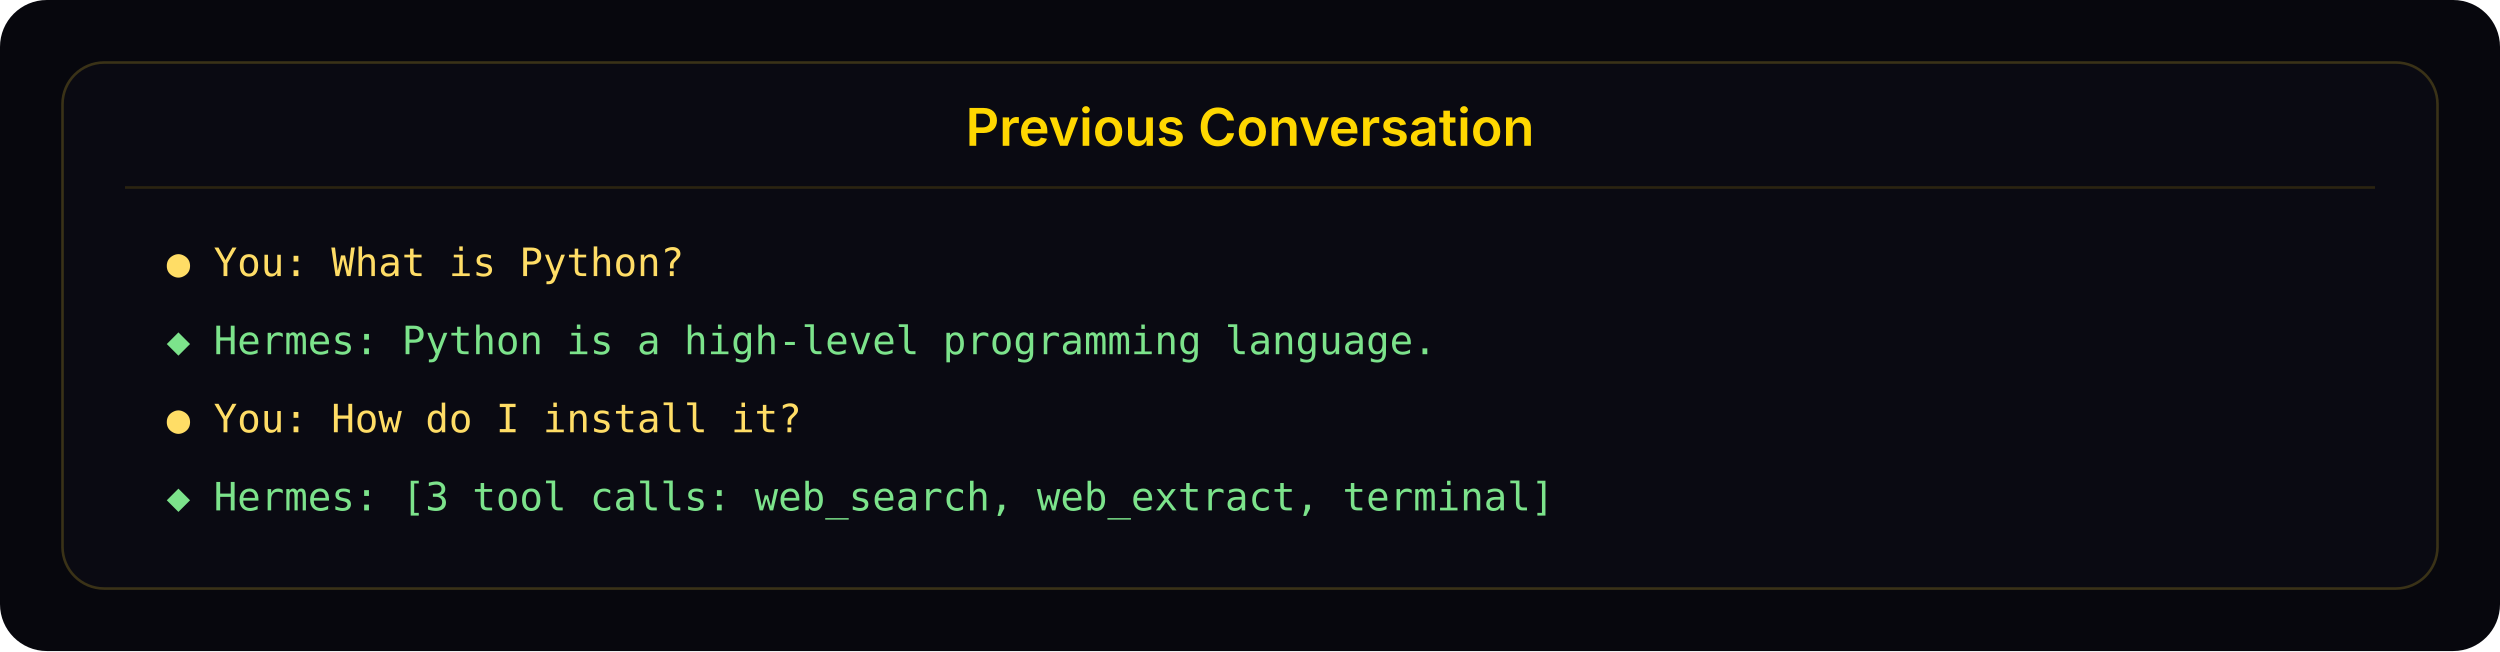
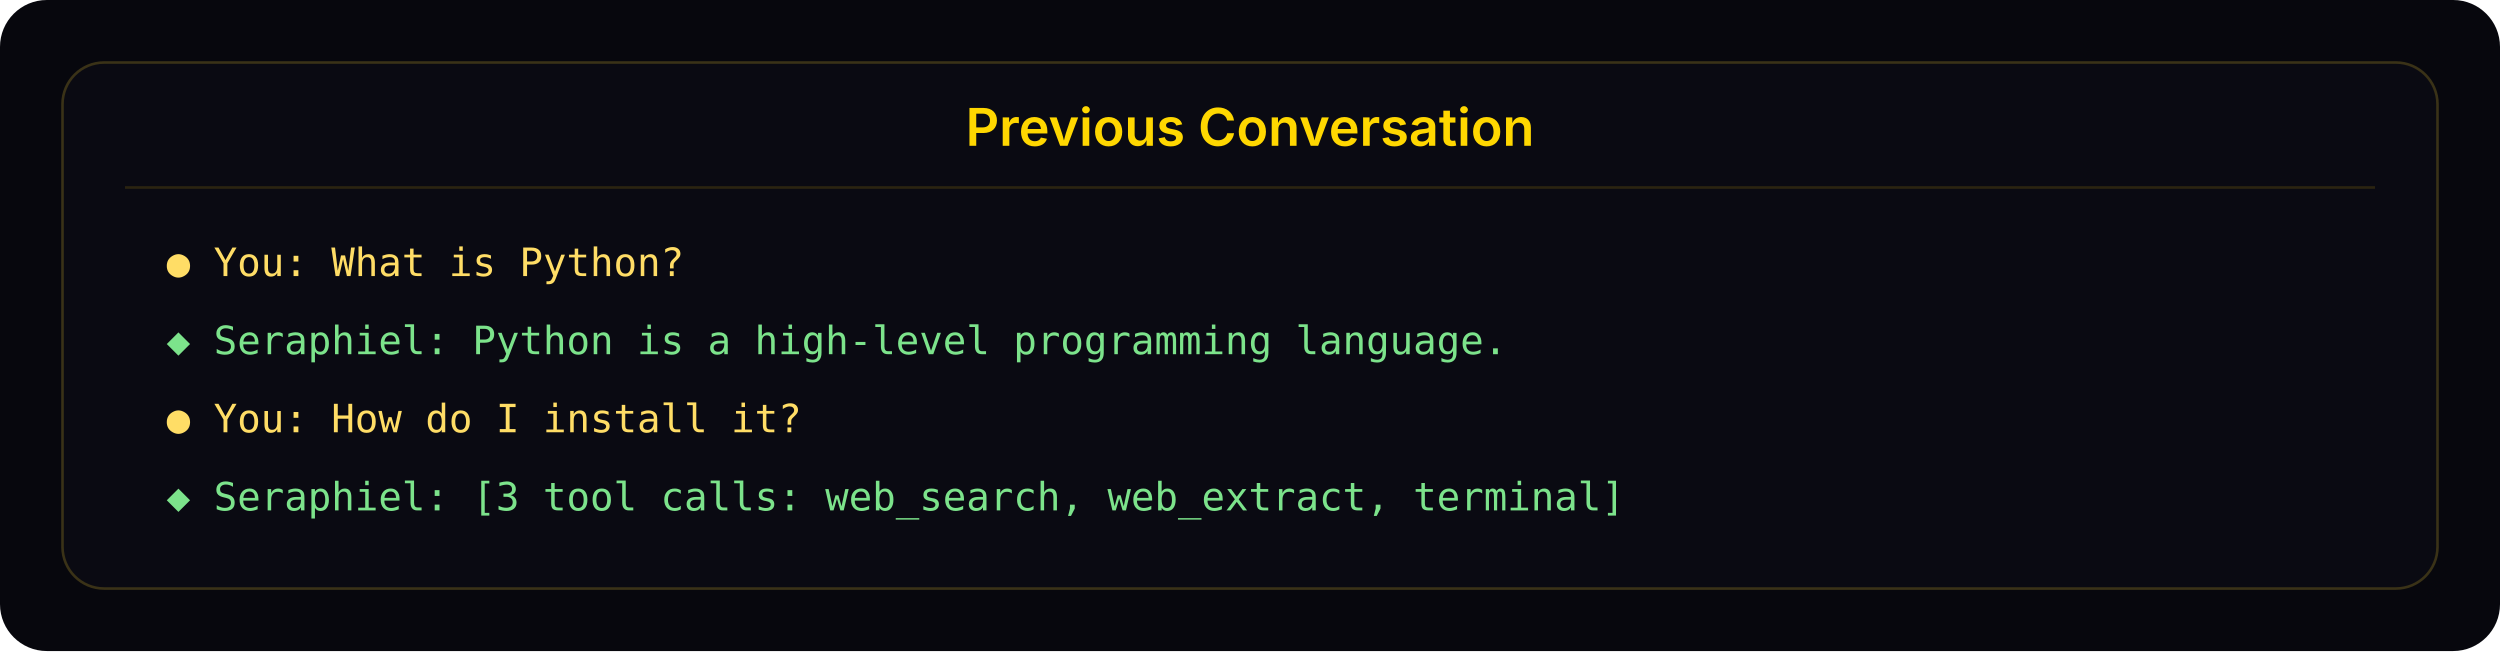
<svg xmlns="http://www.w3.org/2000/svg" width="960" height="250" viewBox="0 0 960 250" role="img" aria-labelledby="title desc">
  <rect width="960" height="250" rx="18" fill="#07070d" />
  <rect x="24" y="24" width="912" height="202" rx="16" fill="#0a0a12" stroke="#3a3217" />
  <text x="480" y="56" text-anchor="middle" fill="#ffd700" font-family="Inter, sans-serif" font-size="20" font-weight="600">Previous Conversation</text>
  <line x1="48" y1="72" x2="912" y2="72" stroke="#2b2410" />
  <text x="64" y="106" fill="#ffdd66" font-family="JetBrains Mono, monospace" font-size="15">● You: What is Python?</text>
-   <text x="64" y="136" fill="#7ce38b" font-family="JetBrains Mono, monospace" font-size="15">◆ Hermes: Python is a high-level programming language.</text>
+   <text x="64" y="136" fill="#7ce38b" font-family="JetBrains Mono, monospace" font-size="15">◆ Seraphiel: Python is a high-level programming language.</text>
  <text x="64" y="166" fill="#ffdd66" font-family="JetBrains Mono, monospace" font-size="15">● You: How do I install it?</text>
-   <text x="64" y="196" fill="#7ce38b" font-family="JetBrains Mono, monospace" font-size="15">◆ Hermes: [3 tool calls: web_search, web_extract, terminal]</text>
+   <text x="64" y="196" fill="#7ce38b" font-family="JetBrains Mono, monospace" font-size="15">◆ Seraphiel: [3 tool calls: web_search, web_extract, terminal]</text>
</svg>
